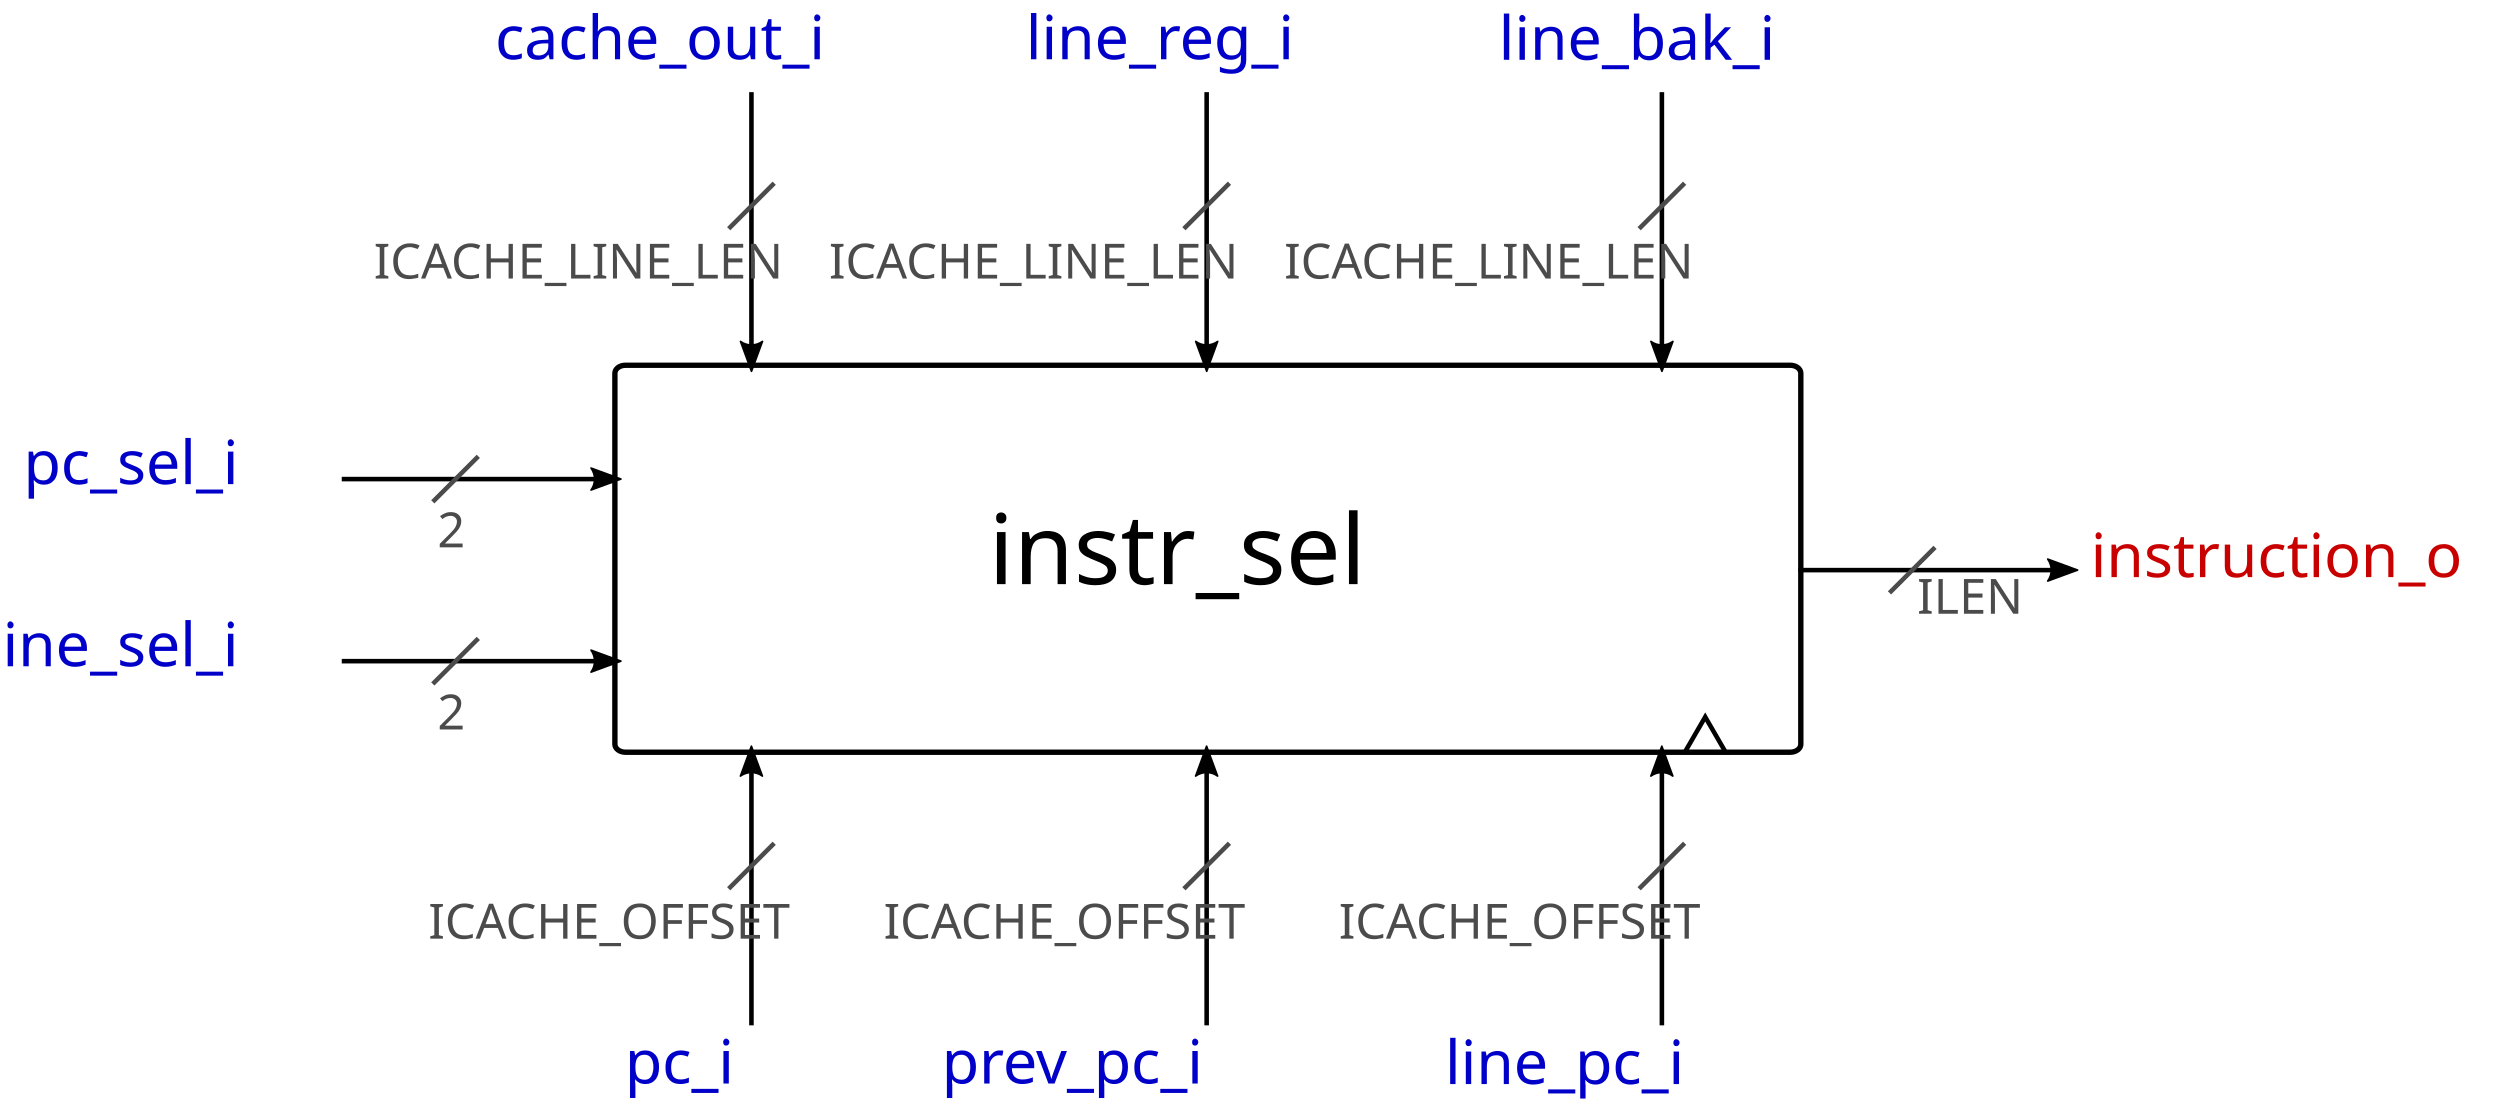
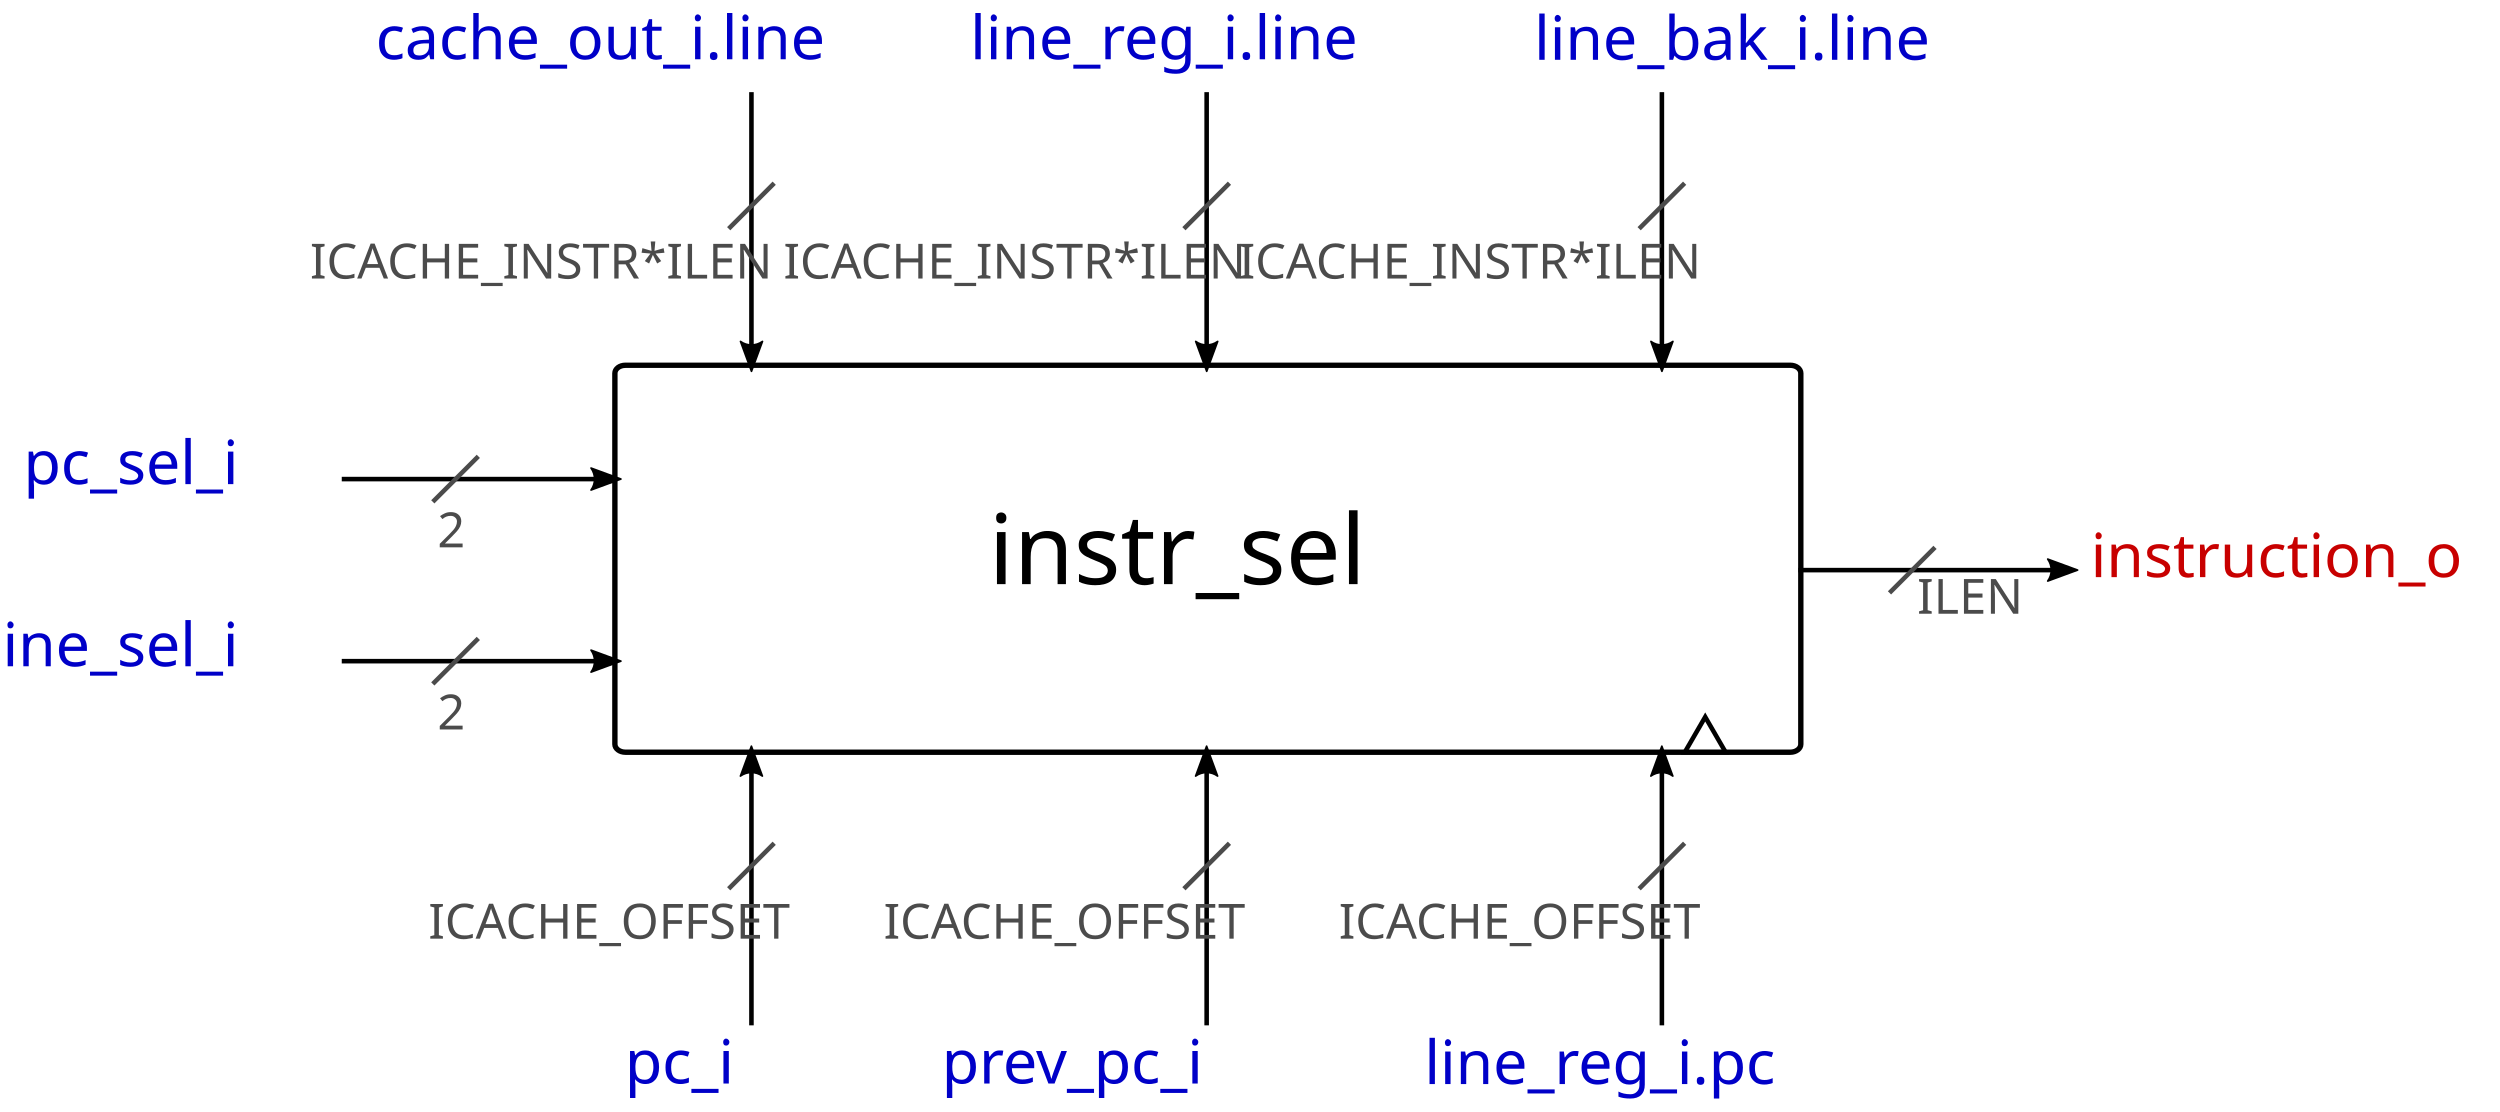
<svg xmlns="http://www.w3.org/2000/svg" width="145.306mm" height="64.59mm" viewBox="0 0 145.306 64.59" version="1.1" id="svg8">
  <defs id="defs2">
    <marker orient="auto" refY="0" refX="0" id="marker3579-3-6-8" style="overflow:visible">
      <path id="path3577-6-1-9" style="fill:#000000;fill-opacity:1;fill-rule:evenodd;stroke:#000000;stroke-width:0.625;stroke-linejoin:round;stroke-opacity:1" d="M 8.719,4.034 -2.207,0.016 8.719,-4.002 c -1.745,2.372 -1.735,5.617 -6e-7,8.035 z" transform="scale(-0.6)" />
    </marker>
    <marker orient="auto" refY="0" refX="0" id="marker3579-1-8-3" style="overflow:visible">
      <path id="path3577-2-7-3" style="fill:#000000;fill-opacity:1;fill-rule:evenodd;stroke:#000000;stroke-width:0.625;stroke-linejoin:round;stroke-opacity:1" d="M 8.719,4.034 -2.207,0.016 8.719,-4.002 c -1.745,2.372 -1.735,5.617 -6e-7,8.035 z" transform="scale(-0.6)" />
    </marker>
    <marker orient="auto" refY="0" refX="0" id="marker3579-3-8" style="overflow:visible">
      <path id="path3577-6-9" style="fill:#000000;fill-opacity:1;fill-rule:evenodd;stroke:#000000;stroke-width:0.625;stroke-linejoin:round;stroke-opacity:1" d="M 8.719,4.034 -2.207,0.016 8.719,-4.002 c -1.745,2.372 -1.735,5.617 -6e-7,8.035 z" transform="scale(-0.6)" />
    </marker>
    <marker orient="auto" refY="0" refX="0" id="marker3579-3-5" style="overflow:visible">
      <path id="path3577-6-3" style="fill:#000000;fill-opacity:1;fill-rule:evenodd;stroke:#000000;stroke-width:0.625;stroke-linejoin:round;stroke-opacity:1" d="M 8.719,4.034 -2.207,0.016 8.719,-4.002 c -1.745,2.372 -1.735,5.617 -6e-7,8.035 z" transform="scale(-0.6)" />
    </marker>
    <marker orient="auto" refY="0" refX="0" id="marker3579-8" style="overflow:visible">
      <path id="path3577-5" style="fill:#000000;fill-opacity:1;fill-rule:evenodd;stroke:#000000;stroke-width:0.625;stroke-linejoin:round;stroke-opacity:1" d="M 8.719,4.034 -2.207,0.016 8.719,-4.002 c -1.745,2.372 -1.735,5.617 -6e-7,8.035 z" transform="scale(-0.6)" />
    </marker>
    <marker orient="auto" refY="0" refX="0" id="marker3579-3-6" style="overflow:visible">
      <path id="path3577-6-1" style="fill:#000000;fill-opacity:1;fill-rule:evenodd;stroke:#000000;stroke-width:0.625;stroke-linejoin:round;stroke-opacity:1" d="M 8.719,4.034 -2.207,0.016 8.719,-4.002 c -1.745,2.372 -1.735,5.617 -6e-7,8.035 z" transform="scale(-0.6)" />
    </marker>
    <marker orient="auto" refY="0" refX="0" id="marker3579-1-8" style="overflow:visible">
      <path id="path3577-2-7" style="fill:#000000;fill-opacity:1;fill-rule:evenodd;stroke:#000000;stroke-width:0.625;stroke-linejoin:round;stroke-opacity:1" d="M 8.719,4.034 -2.207,0.016 8.719,-4.002 c -1.745,2.372 -1.735,5.617 -6e-7,8.035 z" transform="scale(-0.6)" />
    </marker>
    <marker orient="auto" refY="0" refX="0" id="marker3579-3" style="overflow:visible">
      <path id="path3577-6" style="fill:#000000;fill-opacity:1;fill-rule:evenodd;stroke:#000000;stroke-width:0.625;stroke-linejoin:round;stroke-opacity:1" d="M 8.719,4.034 -2.207,0.016 8.719,-4.002 c -1.745,2.372 -1.735,5.617 -6e-7,8.035 z" transform="scale(-0.6)" />
    </marker>
    <marker orient="auto" refY="0" refX="0" id="marker3579-1" style="overflow:visible">
      <path id="path3577-2" style="fill:#000000;fill-opacity:1;fill-rule:evenodd;stroke:#000000;stroke-width:0.625;stroke-linejoin:round;stroke-opacity:1" d="M 8.719,4.034 -2.207,0.016 8.719,-4.002 c -1.745,2.372 -1.735,5.617 -6e-7,8.035 z" transform="scale(-0.6)" />
    </marker>
    <marker orient="auto" refY="0" refX="0" id="marker3579" style="overflow:visible">
      <path id="path3577" style="fill:#000000;fill-opacity:1;fill-rule:evenodd;stroke:#000000;stroke-width:0.625;stroke-linejoin:round;stroke-opacity:1" d="M 8.719,4.034 -2.207,0.016 8.719,-4.002 c -1.745,2.372 -1.735,5.617 -6e-7,8.035 z" transform="scale(-0.6)" />
    </marker>
    <marker style="overflow:visible" id="marker3469" refX="0" refY="0" orient="auto">
      <path transform="scale(-0.6)" d="M 8.719,4.034 -2.207,0.016 8.719,-4.002 c -1.745,2.372 -1.735,5.617 -6e-7,8.035 z" style="fill:#000000;fill-opacity:1;fill-rule:evenodd;stroke:#000000;stroke-width:0.625;stroke-linejoin:round;stroke-opacity:1" id="path3467" />
    </marker>
    <marker style="overflow:visible" id="marker3503" refX="0" refY="0" orient="auto">
      <path transform="scale(-0.6)" d="M 8.719,4.034 -2.207,0.016 8.719,-4.002 c -1.745,2.372 -1.735,5.617 -6e-7,8.035 z" style="fill:#000000;fill-opacity:1;fill-rule:evenodd;stroke:#000000;stroke-width:0.625;stroke-linejoin:round;stroke-opacity:1" id="path3501" />
    </marker>
    <marker style="overflow:visible" id="marker3503-3" refX="0" refY="0" orient="auto">
      <path transform="scale(-0.6)" d="M 8.719,4.034 -2.207,0.016 8.719,-4.002 c -1.745,2.372 -1.735,5.617 -6e-7,8.035 z" style="fill:#000000;fill-opacity:1;fill-rule:evenodd;stroke:#000000;stroke-width:0.625;stroke-linejoin:round;stroke-opacity:1" id="path3501-6" />
    </marker>
    <marker style="overflow:visible" id="marker3503-5" refX="0" refY="0" orient="auto">
      <path transform="scale(-0.6)" d="M 8.719,4.034 -2.207,0.016 8.719,-4.002 c -1.745,2.372 -1.735,5.617 -6e-7,8.035 z" style="fill:#000000;fill-opacity:1;fill-rule:evenodd;stroke:#000000;stroke-width:0.625;stroke-linejoin:round;stroke-opacity:1" id="path3501-62" />
    </marker>
  </defs>
  <g id="layer1" transform="translate(-48.9284,-36.32136)">
    <rect rx="0.609" ry="0.465" style="fill:none;fill-opacity:1;stroke:#000000;stroke-width:0.313;stroke-opacity:1" y="57.552" x="84.667" height="22.49" width="68.929" id="rect3715" />
    <text id="text4524" y="70.36" x="106.257" style="font-style:normal;font-variant:normal;font-weight:normal;font-stretch:normal;font-size:5.651px;line-height:1.25;font-family:'Ubuntu Mono';-inkscape-font-specification:'Ubuntu Mono';letter-spacing:0px;word-spacing:0px;fill:#000000;fill-opacity:1;stroke:none;stroke-width:0.265" xml:space="preserve" transform="scale(1.001237,0.9987643)">
      <tspan style="font-size:5.651px;stroke-width:0.265" y="70.36" x="106.257" id="tspan4522">instr_sel</tspan>
    </text>
    <path style="fill:none;fill-opacity:1;stroke:#000000;stroke-width:0.265;stroke-opacity:1" id="path4697" d="m 94.985,60.198 -2.365,0 1.183,-2.048 z" transform="matrix(1.002476,0,0,1,54.00436,19.84375)" />
    <path id="path402" d="M 68.792,74.75 H 84.667" style="fill:none;stroke:#000000;stroke-width:0.265;stroke-linecap:butt;stroke-linejoin:miter;stroke-miterlimit:4;stroke-dasharray:none;stroke-opacity:1;marker-end:url(#marker3503)" />
    <text id="text406" y="75.044" x="67.377" style="font-style:normal;font-variant:normal;font-weight:normal;font-stretch:normal;font-size:3.528px;line-height:1.25;font-family:'Ubuntu Mono';-inkscape-font-specification:'Ubuntu Mono';text-align:end;letter-spacing:0px;word-spacing:0px;text-anchor:end;fill:#0000c8;fill-opacity:1;stroke:none;stroke-width:0.265" xml:space="preserve">
      <tspan style="font-size:3.528px;text-align:end;text-anchor:end;fill:#0000c8;fill-opacity:1;stroke-width:0.265" y="75.044" x="67.377" id="tspan404">line_sel_i</tspan>
    </text>
    <path id="path408" d="m 74.083,76.073 2.646,-2.646" style="fill:none;stroke:#4b4b4b;stroke-width:0.265px;stroke-linecap:butt;stroke-linejoin:miter;stroke-opacity:1" />
    <text id="text412" y="78.719" x="74.348" style="font-style:normal;font-variant:normal;font-weight:normal;font-stretch:normal;font-size:2.822px;line-height:1.25;font-family:'Ubuntu Mono';-inkscape-font-specification:'Ubuntu Mono';letter-spacing:0px;word-spacing:0px;fill:#4b4b4b;fill-opacity:1;stroke:none;stroke-width:0.265" xml:space="preserve">
      <tspan style="fill:#4b4b4b;fill-opacity:1;stroke-width:0.265" y="78.719" x="74.348" id="tspan410">2</tspan>
    </text>
    <path style="fill:none;stroke:#000000;stroke-width:0.265;stroke-linecap:butt;stroke-linejoin:miter;stroke-miterlimit:4;stroke-dasharray:none;stroke-opacity:1;marker-end:url(#marker3503)" d="M 68.792,64.167 H 84.667" id="path414" />
    <text xml:space="preserve" style="font-style:normal;font-variant:normal;font-weight:normal;font-stretch:normal;font-size:3.528px;line-height:1.25;font-family:'Ubuntu Mono';-inkscape-font-specification:'Ubuntu Mono';text-align:end;letter-spacing:0px;word-spacing:0px;text-anchor:end;fill:#0000c8;fill-opacity:1;stroke:none;stroke-width:0.265" x="67.377" y="64.461" id="text418">
      <tspan id="tspan416" x="67.377" y="64.461" style="font-size:3.528px;text-align:end;text-anchor:end;fill:#0000c8;fill-opacity:1;stroke-width:0.265">pc_sel_i</tspan>
    </text>
    <path style="fill:none;stroke:#4b4b4b;stroke-width:0.265px;stroke-linecap:butt;stroke-linejoin:miter;stroke-opacity:1" d="m 74.083,65.49 2.646,-2.646" id="path420" />
    <text xml:space="preserve" style="font-style:normal;font-variant:normal;font-weight:normal;font-stretch:normal;font-size:2.822px;line-height:1.25;font-family:'Ubuntu Mono';-inkscape-font-specification:'Ubuntu Mono';letter-spacing:0px;word-spacing:0px;fill:#4b4b4b;fill-opacity:1;stroke:none;stroke-width:0.265" x="74.348" y="68.135" id="text424">
      <tspan id="tspan422" x="74.348" y="68.135" style="fill:#4b4b4b;fill-opacity:1;stroke-width:0.265">2</tspan>
    </text>
    <text id="text442" y="69.865" x="170.445" style="font-style:normal;font-variant:normal;font-weight:normal;font-stretch:normal;font-size:3.528px;line-height:1.25;font-family:'Ubuntu Mono';-inkscape-font-specification:'Ubuntu Mono';letter-spacing:0px;word-spacing:0px;fill:#c80000;fill-opacity:1;stroke:none;stroke-width:0.265" xml:space="preserve">
      <tspan style="fill:#c80000;fill-opacity:1;stroke-width:0.265" y="69.865" x="170.445" id="tspan440">instruction_o</tspan>
    </text>
    <path id="path444" d="m 153.458,69.458 h 15.875" style="fill:none;stroke:#000000;stroke-width:0.265;stroke-linecap:butt;stroke-linejoin:miter;stroke-miterlimit:4;stroke-dasharray:none;stroke-opacity:1;marker-end:url(#marker3503-3)" />
    <path style="fill:none;stroke:#4b4b4b;stroke-width:0.265px;stroke-linecap:butt;stroke-linejoin:miter;stroke-opacity:1" d="m 158.75,70.781 2.646,-2.646" id="path5483-5-7" />
    <text xml:space="preserve" style="font-style:normal;font-variant:normal;font-weight:normal;font-stretch:normal;font-size:2.822px;line-height:1.25;font-family:'Ubuntu Mono';-inkscape-font-specification:'Ubuntu Mono';letter-spacing:0px;word-spacing:0px;fill:#4b4b4b;fill-opacity:1;stroke:none;stroke-width:0.265" x="160.358" y="71.993" id="text5508-9-5">
      <tspan id="tspan5506-7-3" x="160.358" y="71.993" style="fill:#4b4b4b;fill-opacity:1;stroke-width:0.265">ILEN</tspan>
    </text>
    <path style="fill:none;stroke:#000000;stroke-width:0.265;stroke-linecap:butt;stroke-linejoin:miter;stroke-miterlimit:4;stroke-dasharray:none;stroke-opacity:1;marker-end:url(#marker3503-5)" d="m 145.521,95.917 v -15.875" id="path2840-3-6-9" />
-     <text xml:space="preserve" style="font-style:normal;font-variant:normal;font-weight:normal;font-stretch:normal;font-size:3.528px;line-height:1.25;font-family:'Ubuntu Mono';-inkscape-font-specification:'Ubuntu Mono';text-align:end;letter-spacing:0px;word-spacing:0px;text-anchor:end;fill:#0000c8;fill-opacity:1;stroke:none;stroke-width:0.265" x="151.4" y="99.329" id="text2844-6-2-1">
-       <tspan id="tspan2842-7-9-2" x="151.4" y="99.329" style="font-size:3.528px;text-align:end;text-anchor:end;fill:#0000c8;fill-opacity:1;stroke-width:0.265">line_pc_i</tspan>
+     <text xml:space="preserve" style="font-style:normal;font-variant:normal;font-weight:normal;font-stretch:normal;font-size:3.528px;line-height:1.25;font-family:'Ubuntu Mono';-inkscape-font-specification:'Ubuntu Mono';text-align:end;letter-spacing:0px;word-spacing:0px;text-anchor:end;fill:#0000c8;fill-opacity:1;stroke:none;stroke-width:0.265" x="156.692" y="99.329" id="text2844-6-2-1">
+       <tspan id="tspan2842-7-9-2" x="156.692" y="99.329" style="font-size:3.528px;text-align:end;text-anchor:end;fill:#0000c8;fill-opacity:1;stroke-width:0.265">line_reg_i.pc</tspan>
    </text>
    <path style="fill:none;stroke:#4b4b4b;stroke-width:0.265px;stroke-linecap:butt;stroke-linejoin:miter;stroke-opacity:1" d="m 144.198,87.979 2.646,-2.646" id="path5483-70" />
    <path id="path402-0" d="m 119.062,95.917 v -15.875" style="fill:none;stroke:#000000;stroke-width:0.265;stroke-linecap:butt;stroke-linejoin:miter;stroke-miterlimit:4;stroke-dasharray:none;stroke-opacity:1;marker-end:url(#marker3503-5)" />
    <text id="text406-6" y="99.297" x="123.428" style="font-style:normal;font-variant:normal;font-weight:normal;font-stretch:normal;font-size:3.528px;line-height:1.25;font-family:'Ubuntu Mono';-inkscape-font-specification:'Ubuntu Mono';text-align:end;letter-spacing:0px;word-spacing:0px;text-anchor:end;fill:#0000c8;fill-opacity:1;stroke:none;stroke-width:0.265" xml:space="preserve">
      <tspan style="font-size:3.528px;text-align:end;text-anchor:end;fill:#0000c8;fill-opacity:1;stroke-width:0.265" y="99.297" x="123.428" id="tspan404-2">prev_pc_i</tspan>
    </text>
    <path id="path408-6" d="m 117.74,87.979 2.646,-2.646" style="fill:none;stroke:#4b4b4b;stroke-width:0.265px;stroke-linecap:butt;stroke-linejoin:miter;stroke-opacity:1" />
    <path style="fill:none;stroke:#000000;stroke-width:0.265;stroke-linecap:butt;stroke-linejoin:miter;stroke-miterlimit:4;stroke-dasharray:none;stroke-opacity:1;marker-end:url(#marker3503-5)" d="M 92.604,95.917 V 80.042" id="path414-7" />
    <text xml:space="preserve" style="font-style:normal;font-variant:normal;font-weight:normal;font-stretch:normal;font-size:3.528px;line-height:1.25;font-family:'Ubuntu Mono';-inkscape-font-specification:'Ubuntu Mono';text-align:end;letter-spacing:0px;word-spacing:0px;text-anchor:end;fill:#0000c8;fill-opacity:1;stroke:none;stroke-width:0.265" x="96.173" y="99.297" id="text418-9">
      <tspan id="tspan416-2" x="96.173" y="99.297" style="font-size:3.528px;text-align:end;text-anchor:end;fill:#0000c8;fill-opacity:1;stroke-width:0.265">pc_i</tspan>
    </text>
    <path style="fill:none;stroke:#4b4b4b;stroke-width:0.265px;stroke-linecap:butt;stroke-linejoin:miter;stroke-opacity:1" d="m 91.281,87.979 2.646,-2.646" id="path420-0" />
    <text xml:space="preserve" style="font-style:normal;font-variant:normal;font-weight:normal;font-stretch:normal;font-size:2.822px;line-height:1.25;font-family:'Ubuntu Mono';-inkscape-font-specification:'Ubuntu Mono';letter-spacing:0px;word-spacing:0px;fill:#4b4b4b;fill-opacity:1;stroke:none;stroke-width:0.265" x="73.83" y="90.879" id="text424-2">
      <tspan id="tspan422-3" x="73.83" y="90.879" style="fill:#4b4b4b;fill-opacity:1;stroke-width:0.265">ICACHE_OFFSET</tspan>
    </text>
    <text id="text1304" y="90.879" x="100.288" style="font-style:normal;font-variant:normal;font-weight:normal;font-stretch:normal;font-size:2.822px;line-height:1.25;font-family:'Ubuntu Mono';-inkscape-font-specification:'Ubuntu Mono';letter-spacing:0px;word-spacing:0px;fill:#4b4b4b;fill-opacity:1;stroke:none;stroke-width:0.265" xml:space="preserve">
      <tspan style="fill:#4b4b4b;fill-opacity:1;stroke-width:0.265" y="90.879" x="100.288" id="tspan1302">ICACHE_OFFSET</tspan>
    </text>
    <text xml:space="preserve" style="font-style:normal;font-variant:normal;font-weight:normal;font-stretch:normal;font-size:2.822px;line-height:1.25;font-family:'Ubuntu Mono';-inkscape-font-specification:'Ubuntu Mono';letter-spacing:0px;word-spacing:0px;fill:#4b4b4b;fill-opacity:1;stroke:none;stroke-width:0.265" x="126.746" y="90.879" id="text1308">
      <tspan id="tspan1306" x="126.746" y="90.879" style="fill:#4b4b4b;fill-opacity:1;stroke-width:0.265">ICACHE_OFFSET</tspan>
    </text>
    <path id="path1310" d="m 145.521,41.677 v 15.875" style="fill:none;stroke:#000000;stroke-width:0.265;stroke-linecap:butt;stroke-linejoin:miter;stroke-miterlimit:4;stroke-dasharray:none;stroke-opacity:1;marker-end:url(#marker3503-5)" />
-     <text id="text1314" y="39.798" x="156.692" style="font-style:normal;font-variant:normal;font-weight:normal;font-stretch:normal;font-size:3.528px;line-height:1.25;font-family:'Ubuntu Mono';-inkscape-font-specification:'Ubuntu Mono';text-align:end;letter-spacing:0px;word-spacing:0px;text-anchor:end;fill:#0000c8;fill-opacity:1;stroke:none;stroke-width:0.265" xml:space="preserve">
-       <tspan style="font-size:3.528px;text-align:end;text-anchor:end;fill:#0000c8;fill-opacity:1;stroke-width:0.265" y="39.798" x="156.692" id="tspan1312">line_bak_i</tspan>
+     <text id="text1314" y="39.798" x="165.688" style="font-style:normal;font-variant:normal;font-weight:normal;font-stretch:normal;font-size:3.528px;line-height:1.25;font-family:'Ubuntu Mono';-inkscape-font-specification:'Ubuntu Mono';text-align:end;letter-spacing:0px;word-spacing:0px;text-anchor:end;fill:#0000c8;fill-opacity:1;stroke:none;stroke-width:0.265" xml:space="preserve">
+       <tspan style="font-size:3.528px;text-align:end;text-anchor:end;fill:#0000c8;fill-opacity:1;stroke-width:0.265" y="39.798" x="165.688" id="tspan1312">line_bak_i.line</tspan>
    </text>
    <path id="path1316" d="m 144.198,49.615 2.646,-2.646" style="fill:none;stroke:#4b4b4b;stroke-width:0.265px;stroke-linecap:butt;stroke-linejoin:miter;stroke-opacity:1" />
    <path style="fill:none;stroke:#000000;stroke-width:0.265;stroke-linecap:butt;stroke-linejoin:miter;stroke-miterlimit:4;stroke-dasharray:none;stroke-opacity:1;marker-end:url(#marker3503-5)" d="M 119.062,41.677 V 57.552" id="path1318" />
-     <text xml:space="preserve" style="font-style:normal;font-variant:normal;font-weight:normal;font-stretch:normal;font-size:3.528px;line-height:1.25;font-family:'Ubuntu Mono';-inkscape-font-specification:'Ubuntu Mono';text-align:end;letter-spacing:0px;word-spacing:0px;text-anchor:end;fill:#0000c8;fill-opacity:1;stroke:none;stroke-width:0.265" x="128.72" y="39.766" id="text1322">
-       <tspan id="tspan1320" x="128.72" y="39.766" style="font-size:3.528px;text-align:end;text-anchor:end;fill:#0000c8;fill-opacity:1;stroke-width:0.265">line_reg_i</tspan>
+     <text xml:space="preserve" style="font-style:normal;font-variant:normal;font-weight:normal;font-stretch:normal;font-size:3.528px;line-height:1.25;font-family:'Ubuntu Mono';-inkscape-font-specification:'Ubuntu Mono';text-align:end;letter-spacing:0px;word-spacing:0px;text-anchor:end;fill:#0000c8;fill-opacity:1;stroke:none;stroke-width:0.265" x="132.424" y="39.766" id="text1322">
+       <tspan id="tspan1320" x="132.424" y="39.766" style="font-size:3.528px;text-align:end;text-anchor:end;fill:#0000c8;fill-opacity:1;stroke-width:0.265">line_reg_i.line</tspan>
    </text>
    <path style="fill:none;stroke:#4b4b4b;stroke-width:0.265px;stroke-linecap:butt;stroke-linejoin:miter;stroke-opacity:1" d="m 117.74,49.615 2.646,-2.646" id="path1324" />
    <path id="path1326" d="M 92.604,41.677 V 57.552" style="fill:none;stroke:#000000;stroke-width:0.265;stroke-linecap:butt;stroke-linejoin:miter;stroke-miterlimit:4;stroke-dasharray:none;stroke-opacity:1;marker-end:url(#marker3503-5)" />
    <text id="text1330" y="39.766" x="101.465" style="font-style:normal;font-variant:normal;font-weight:normal;font-stretch:normal;font-size:3.528px;line-height:1.25;font-family:'Ubuntu Mono';-inkscape-font-specification:'Ubuntu Mono';text-align:end;letter-spacing:0px;word-spacing:0px;text-anchor:end;fill:#0000c8;fill-opacity:1;stroke:none;stroke-width:0.265" xml:space="preserve">
-       <tspan style="font-size:3.528px;text-align:end;text-anchor:end;fill:#0000c8;fill-opacity:1;stroke-width:0.265" y="39.766" x="101.465" id="tspan1328">cache_out_i</tspan>
+       <tspan style="font-size:3.528px;text-align:end;text-anchor:end;fill:#0000c8;fill-opacity:1;stroke-width:0.265" y="39.766" x="101.465" id="tspan1328">cache_out_i.line</tspan>
    </text>
    <path id="path1332" d="m 91.281,49.615 2.646,-2.646" style="fill:none;stroke:#4b4b4b;stroke-width:0.265px;stroke-linecap:butt;stroke-linejoin:miter;stroke-opacity:1" />
-     <text id="text1336" y="52.514" x="70.655" style="font-style:normal;font-variant:normal;font-weight:normal;font-stretch:normal;font-size:2.822px;line-height:1.25;font-family:'Ubuntu Mono';-inkscape-font-specification:'Ubuntu Mono';letter-spacing:0px;word-spacing:0px;fill:#4b4b4b;fill-opacity:1;stroke:none;stroke-width:0.265" xml:space="preserve">
-       <tspan style="fill:#4b4b4b;fill-opacity:1;stroke-width:0.265" y="52.514" x="70.655" id="tspan1334">ICACHE_LINE_LEN</tspan>
+     <text id="text1336" y="52.514" x="66.95" style="font-style:normal;font-variant:normal;font-weight:normal;font-stretch:normal;font-size:2.822px;line-height:1.25;font-family:'Ubuntu Mono';-inkscape-font-specification:'Ubuntu Mono';letter-spacing:0px;word-spacing:0px;fill:#4b4b4b;fill-opacity:1;stroke:none;stroke-width:0.265" xml:space="preserve">
+       <tspan style="fill:#4b4b4b;fill-opacity:1;stroke-width:0.265" y="52.514" x="66.95" id="tspan1334">ICACHE_INSTR*ILEN</tspan>
    </text>
-     <text xml:space="preserve" style="font-style:normal;font-variant:normal;font-weight:normal;font-stretch:normal;font-size:2.822px;line-height:1.25;font-family:'Ubuntu Mono';-inkscape-font-specification:'Ubuntu Mono';letter-spacing:0px;word-spacing:0px;fill:#4b4b4b;fill-opacity:1;stroke:none;stroke-width:0.265" x="97.113" y="52.514" id="text1340">
-       <tspan id="tspan1338" x="97.113" y="52.514" style="fill:#4b4b4b;fill-opacity:1;stroke-width:0.265">ICACHE_LINE_LEN</tspan>
+     <text xml:space="preserve" style="font-style:normal;font-variant:normal;font-weight:normal;font-stretch:normal;font-size:2.822px;line-height:1.25;font-family:'Ubuntu Mono';-inkscape-font-specification:'Ubuntu Mono';letter-spacing:0px;word-spacing:0px;fill:#4b4b4b;fill-opacity:1;stroke:none;stroke-width:0.265" x="94.467" y="52.514" id="text417">
+       <tspan id="tspan415" x="94.467" y="52.514" style="fill:#4b4b4b;fill-opacity:1;stroke-width:0.265">ICACHE_INSTR*ILEN</tspan>
    </text>
-     <text id="text1344" y="52.514" x="123.571" style="font-style:normal;font-variant:normal;font-weight:normal;font-stretch:normal;font-size:2.822px;line-height:1.25;font-family:'Ubuntu Mono';-inkscape-font-specification:'Ubuntu Mono';letter-spacing:0px;word-spacing:0px;fill:#4b4b4b;fill-opacity:1;stroke:none;stroke-width:0.265" xml:space="preserve">
-       <tspan style="fill:#4b4b4b;fill-opacity:1;stroke-width:0.265" y="52.514" x="123.571" id="tspan1342">ICACHE_LINE_LEN</tspan>
+     <text id="text421" y="52.514" x="120.926" style="font-style:normal;font-variant:normal;font-weight:normal;font-stretch:normal;font-size:2.822px;line-height:1.25;font-family:'Ubuntu Mono';-inkscape-font-specification:'Ubuntu Mono';letter-spacing:0px;word-spacing:0px;fill:#4b4b4b;fill-opacity:1;stroke:none;stroke-width:0.265" xml:space="preserve">
+       <tspan style="fill:#4b4b4b;fill-opacity:1;stroke-width:0.265" y="52.514" x="120.926" id="tspan419">ICACHE_INSTR*ILEN</tspan>
    </text>
  </g>
</svg>
